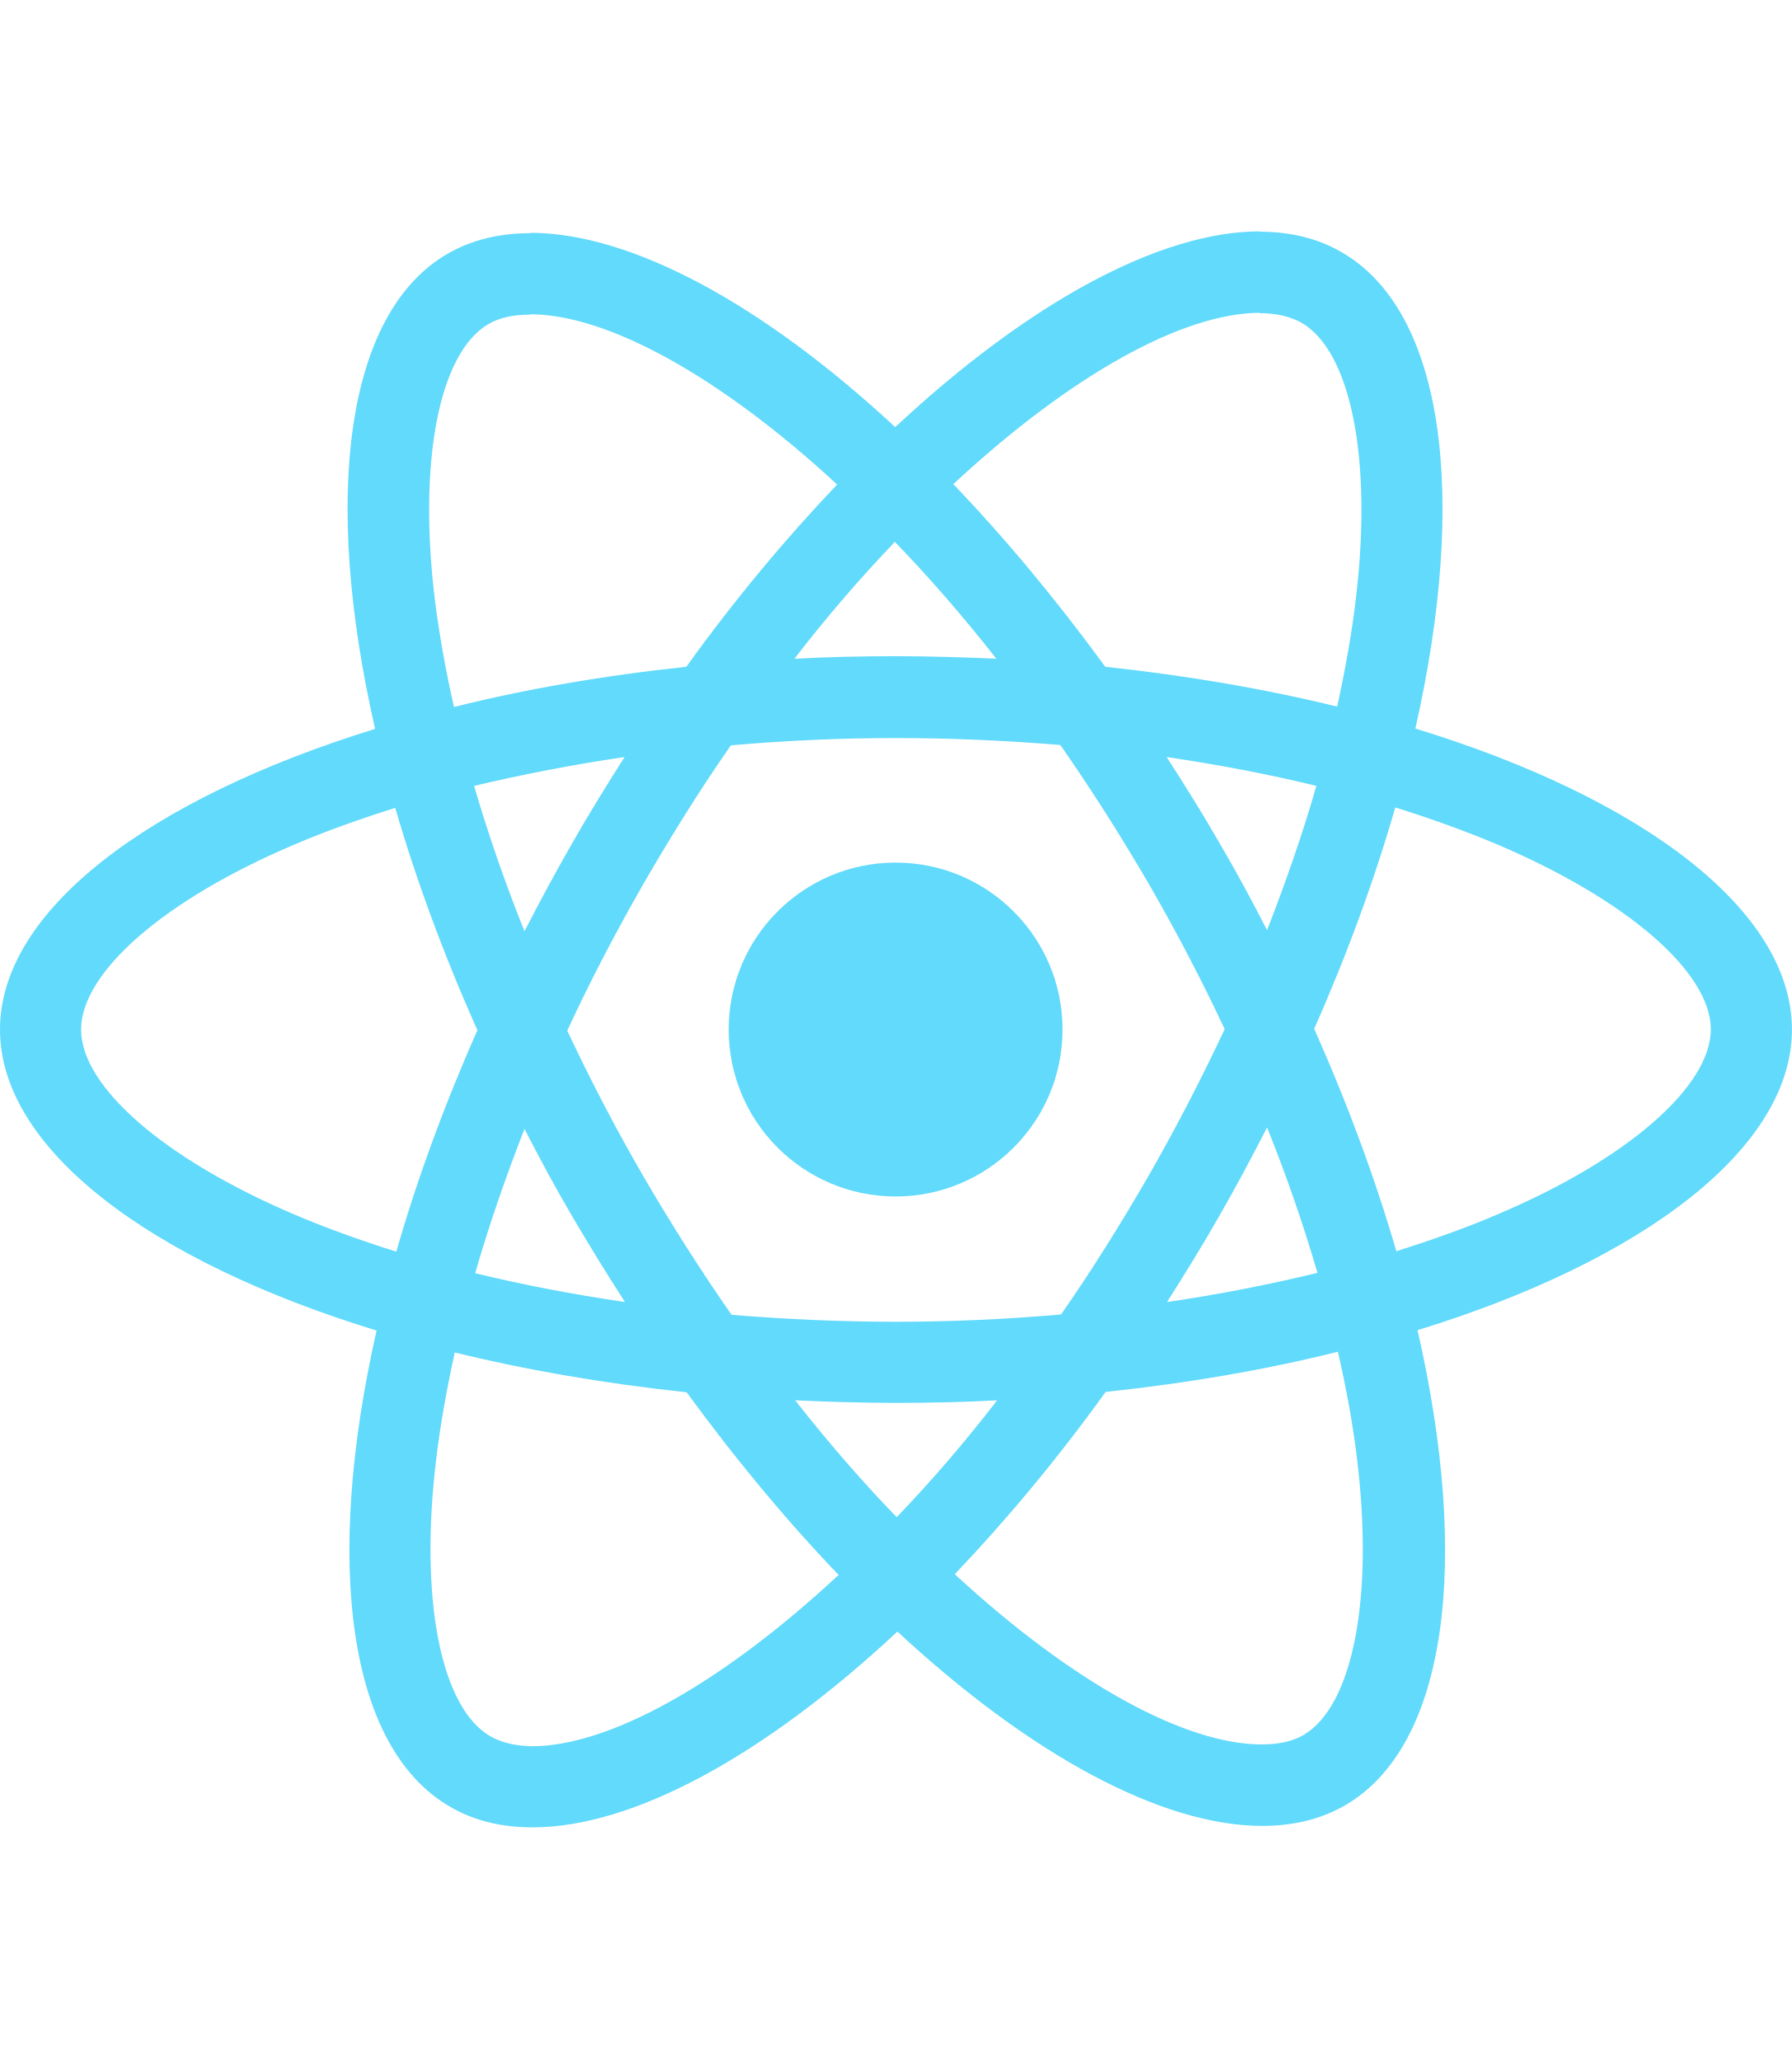
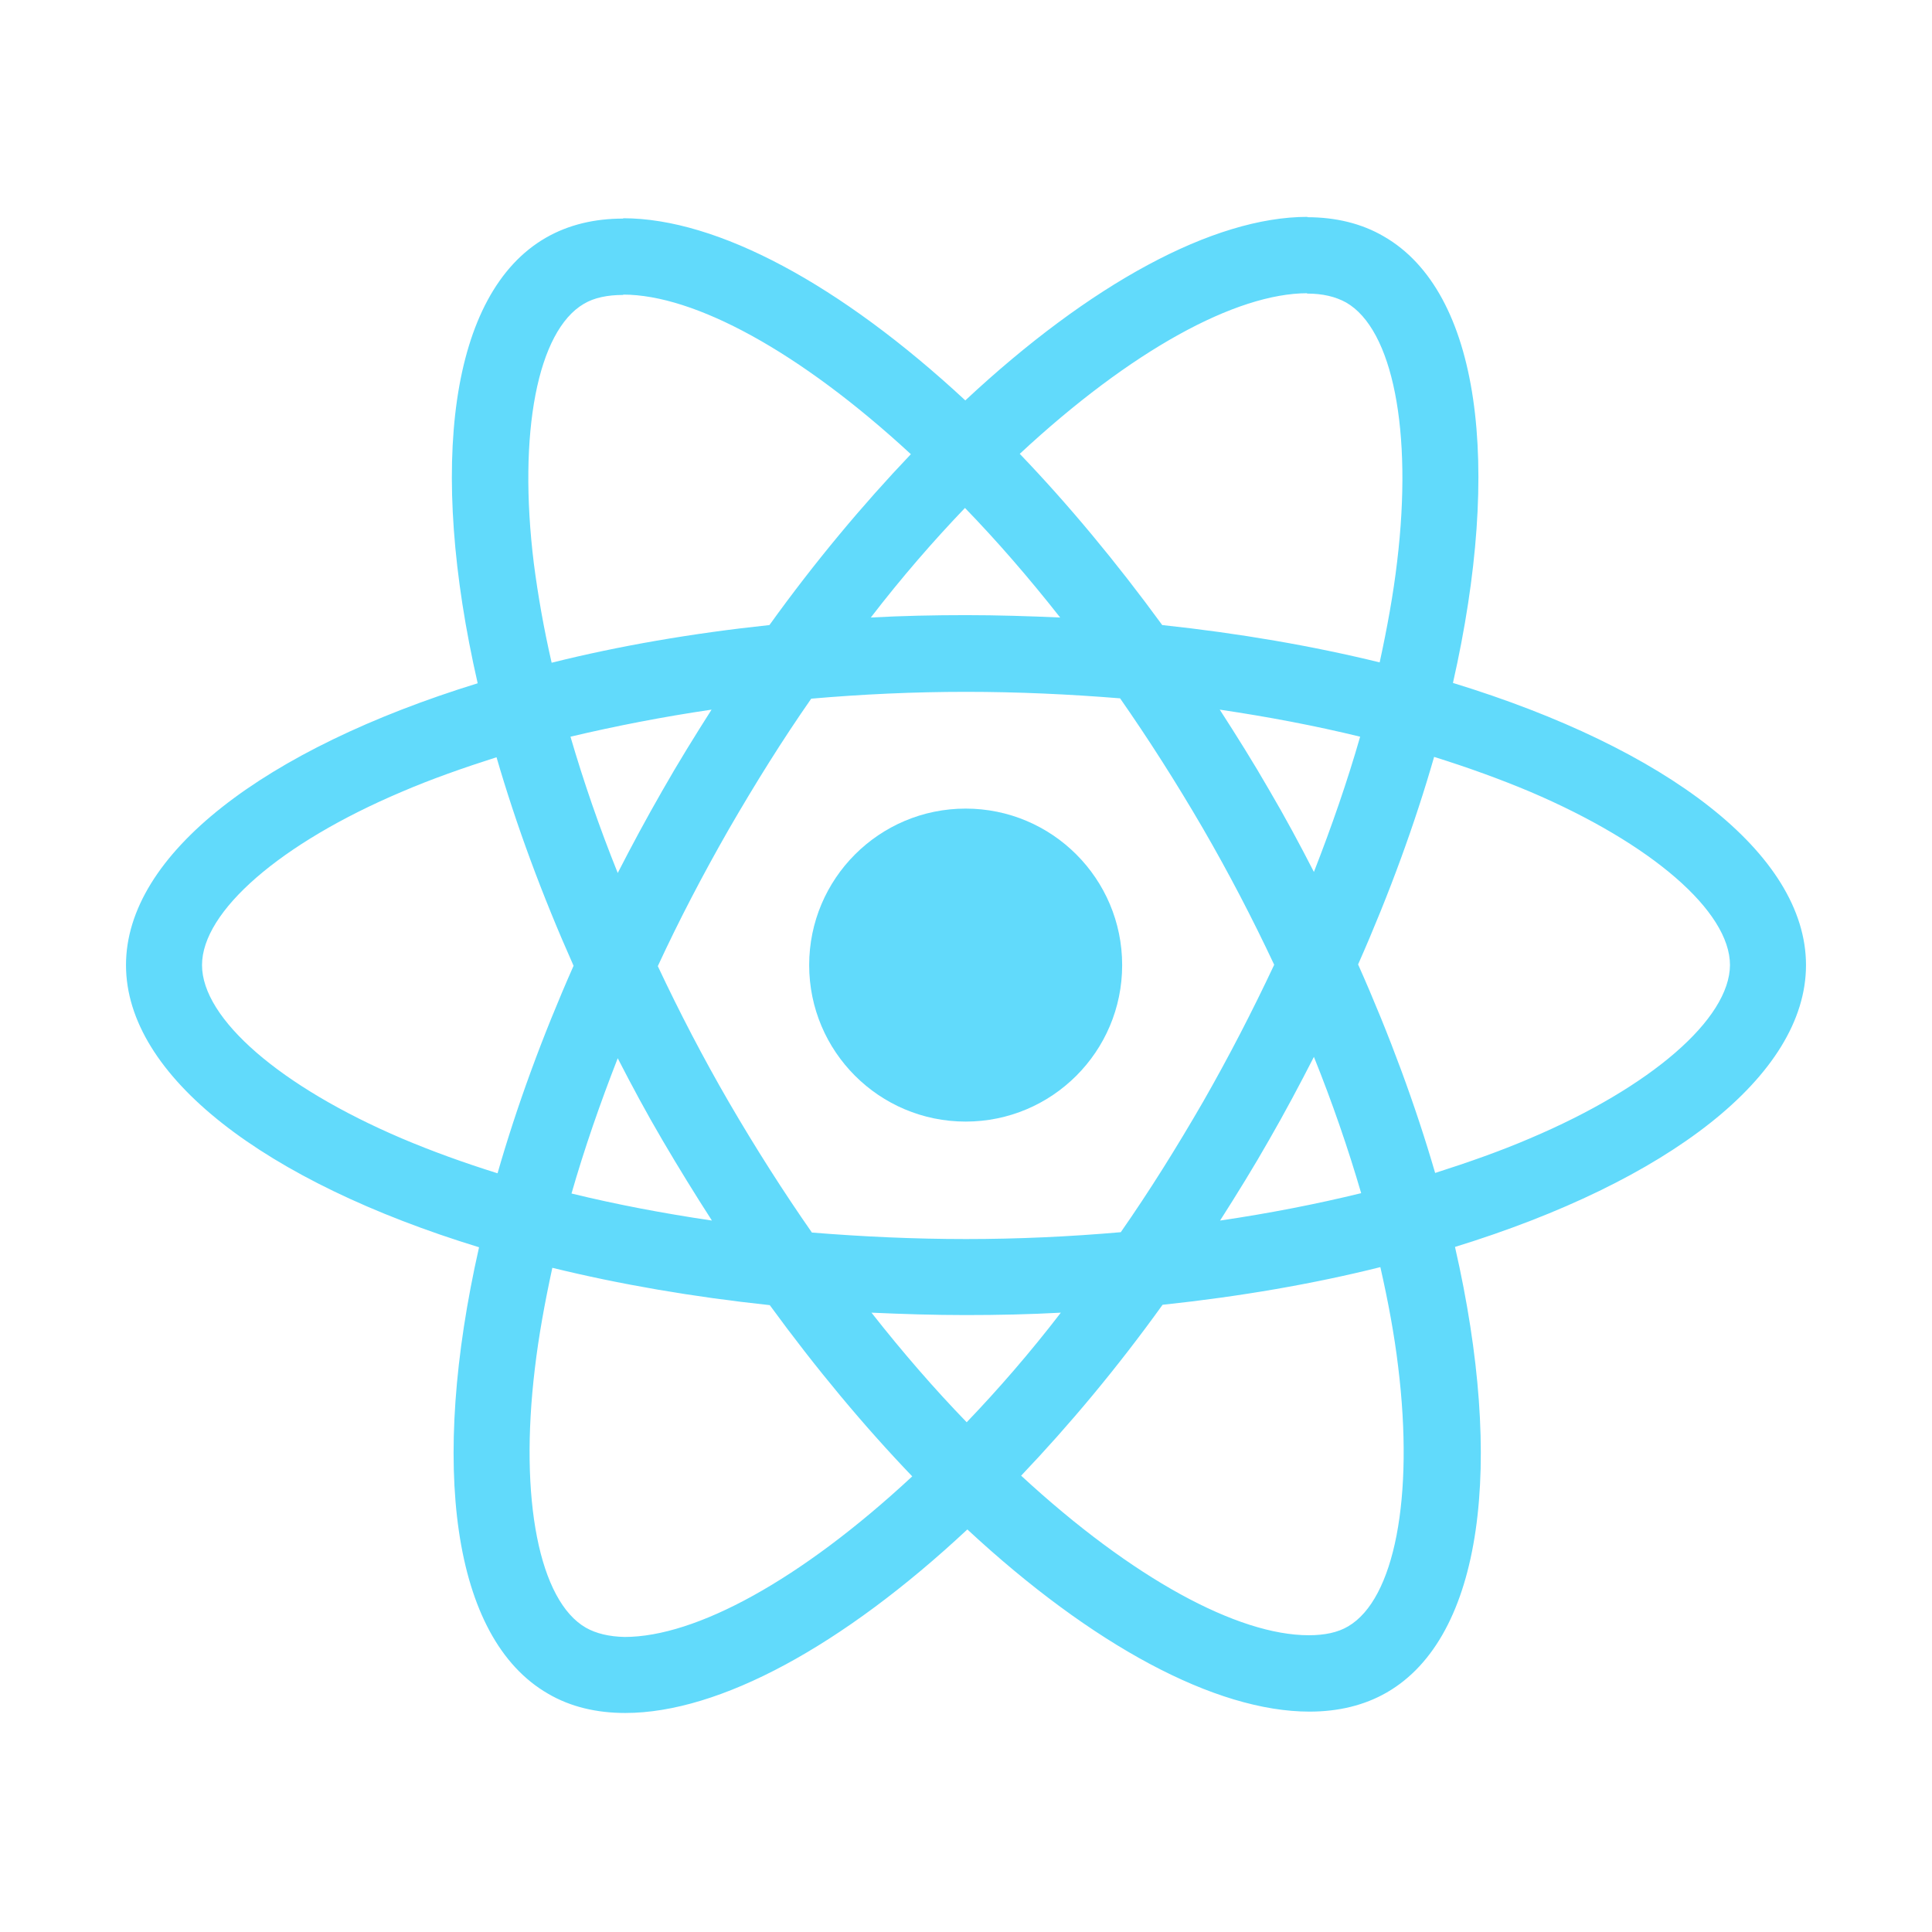
- <svg xmlns="http://www.w3.org/2000/svg" width="100" height="115" viewBox="0 0 100 115" fill="none">
+ <svg xmlns="http://www.w3.org/2000/svg" width="100" height="100" viewBox="0 0 100 115" fill="none">
  <path d="M100 57.446C100 50.822 91.704 44.544 78.985 40.651C81.92 27.687 80.616 17.373 74.868 14.071C73.543 13.296 71.993 12.929 70.302 12.929V17.475C71.239 17.475 71.993 17.658 72.625 18.005C75.397 19.595 76.6 25.649 75.662 33.435C75.438 35.351 75.071 37.369 74.623 39.428C70.628 38.449 66.266 37.695 61.68 37.206C58.928 33.435 56.074 30.011 53.2 27.014C59.845 20.838 66.082 17.454 70.322 17.454V12.909C64.717 12.909 57.379 16.904 49.959 23.834C42.54 16.945 35.202 12.991 29.596 12.991V17.536C33.816 17.536 40.073 20.899 46.718 27.035C43.865 30.031 41.011 33.435 38.3 37.206C33.693 37.695 29.331 38.449 25.336 39.448C24.867 37.41 24.521 35.432 24.276 33.537C23.318 25.75 24.501 19.697 27.252 18.086C27.864 17.72 28.659 17.556 29.596 17.556V13.011C27.884 13.011 26.335 13.378 24.99 14.152C19.262 17.454 17.978 27.748 20.933 40.671C8.255 44.585 0 50.842 0 57.446C0 64.071 8.296 70.349 21.015 74.242C18.08 87.206 19.384 97.52 25.133 100.822C26.457 101.596 28.006 101.963 29.719 101.963C35.324 101.963 42.662 97.968 50.081 91.038C57.501 97.927 64.839 101.882 70.444 101.882C72.156 101.882 73.706 101.515 75.051 100.74C80.779 97.438 82.063 87.145 79.107 74.222C91.745 70.329 100 64.05 100 57.446ZM73.461 43.851C72.707 46.48 71.769 49.191 70.709 51.902C69.874 50.272 68.997 48.641 68.039 47.01C67.102 45.38 66.103 43.79 65.104 42.24C67.998 42.669 70.791 43.199 73.461 43.851ZM64.126 65.559C62.536 68.311 60.905 70.92 59.213 73.345C56.176 73.61 53.098 73.753 50 73.753C46.922 73.753 43.844 73.61 40.828 73.366C39.136 70.94 37.485 68.351 35.895 65.62C34.346 62.95 32.939 60.239 31.655 57.508C32.919 54.776 34.346 52.045 35.874 49.375C37.464 46.623 39.095 44.014 40.787 41.588C43.824 41.323 46.902 41.181 50 41.181C53.078 41.181 56.156 41.323 59.172 41.568C60.864 43.993 62.515 46.582 64.105 49.313C65.654 51.984 67.061 54.695 68.345 57.426C67.061 60.157 65.654 62.889 64.126 65.559ZM70.709 62.909C71.81 65.64 72.748 68.372 73.522 71.022C70.852 71.674 68.039 72.224 65.124 72.652C66.123 71.083 67.122 69.472 68.059 67.821C68.997 66.191 69.874 64.54 70.709 62.909ZM50.041 84.658C48.145 82.701 46.249 80.52 44.374 78.135C46.209 78.217 48.084 78.278 49.98 78.278C51.896 78.278 53.791 78.237 55.646 78.135C53.812 80.52 51.916 82.701 50.041 84.658ZM34.876 72.652C31.981 72.224 29.189 71.694 26.518 71.042C27.273 68.412 28.21 65.702 29.27 62.991C30.106 64.621 30.983 66.252 31.941 67.883C32.898 69.513 33.877 71.103 34.876 72.652ZM49.939 30.235C51.834 32.192 53.73 34.373 55.605 36.757C53.771 36.676 51.896 36.615 50 36.615C48.084 36.615 46.188 36.656 44.334 36.757C46.168 34.373 48.064 32.192 49.939 30.235ZM34.855 42.24C33.856 43.81 32.858 45.42 31.92 47.071C30.983 48.702 30.106 50.333 29.27 51.963C28.17 49.232 27.232 46.501 26.457 43.851C29.128 43.219 31.941 42.669 34.855 42.24ZM16.409 67.76C9.193 64.682 4.525 60.647 4.525 57.446C4.525 54.246 9.193 50.19 16.409 47.133C18.161 46.378 20.078 45.706 22.055 45.074C23.216 49.069 24.745 53.227 26.641 57.487C24.766 61.727 23.257 65.865 22.116 69.839C20.098 69.207 18.182 68.514 16.409 67.76ZM27.375 96.888C24.602 95.298 23.4 89.244 24.337 81.458C24.562 79.542 24.929 77.524 25.377 75.465C29.372 76.444 33.734 77.198 38.32 77.687C41.072 81.458 43.926 84.882 46.8 87.879C40.155 94.055 33.918 97.438 29.678 97.438C28.761 97.418 27.986 97.234 27.375 96.888ZM75.724 81.356C76.682 89.142 75.499 95.196 72.748 96.806C72.136 97.173 71.341 97.336 70.404 97.336C66.184 97.336 59.927 93.973 53.282 87.838C56.135 84.841 58.989 81.437 61.7 77.666C66.307 77.177 70.669 76.423 74.664 75.424C75.132 77.483 75.499 79.46 75.724 81.356ZM83.571 67.76C81.818 68.514 79.902 69.187 77.925 69.819C76.763 65.824 75.234 61.666 73.339 57.406C75.214 53.166 76.722 49.028 77.864 45.053C79.882 45.685 81.798 46.378 83.591 47.133C90.807 50.21 95.475 54.246 95.475 57.446C95.454 60.647 90.787 64.703 83.571 67.76Z" fill="#61DAFB" />
  <path d="M49.98 66.761C55.124 66.761 59.295 62.591 59.295 57.446C59.295 52.302 55.124 48.131 49.98 48.131C44.835 48.131 40.665 52.302 40.665 57.446C40.665 62.591 44.835 66.761 49.98 66.761Z" fill="#61DAFB" />
</svg>
